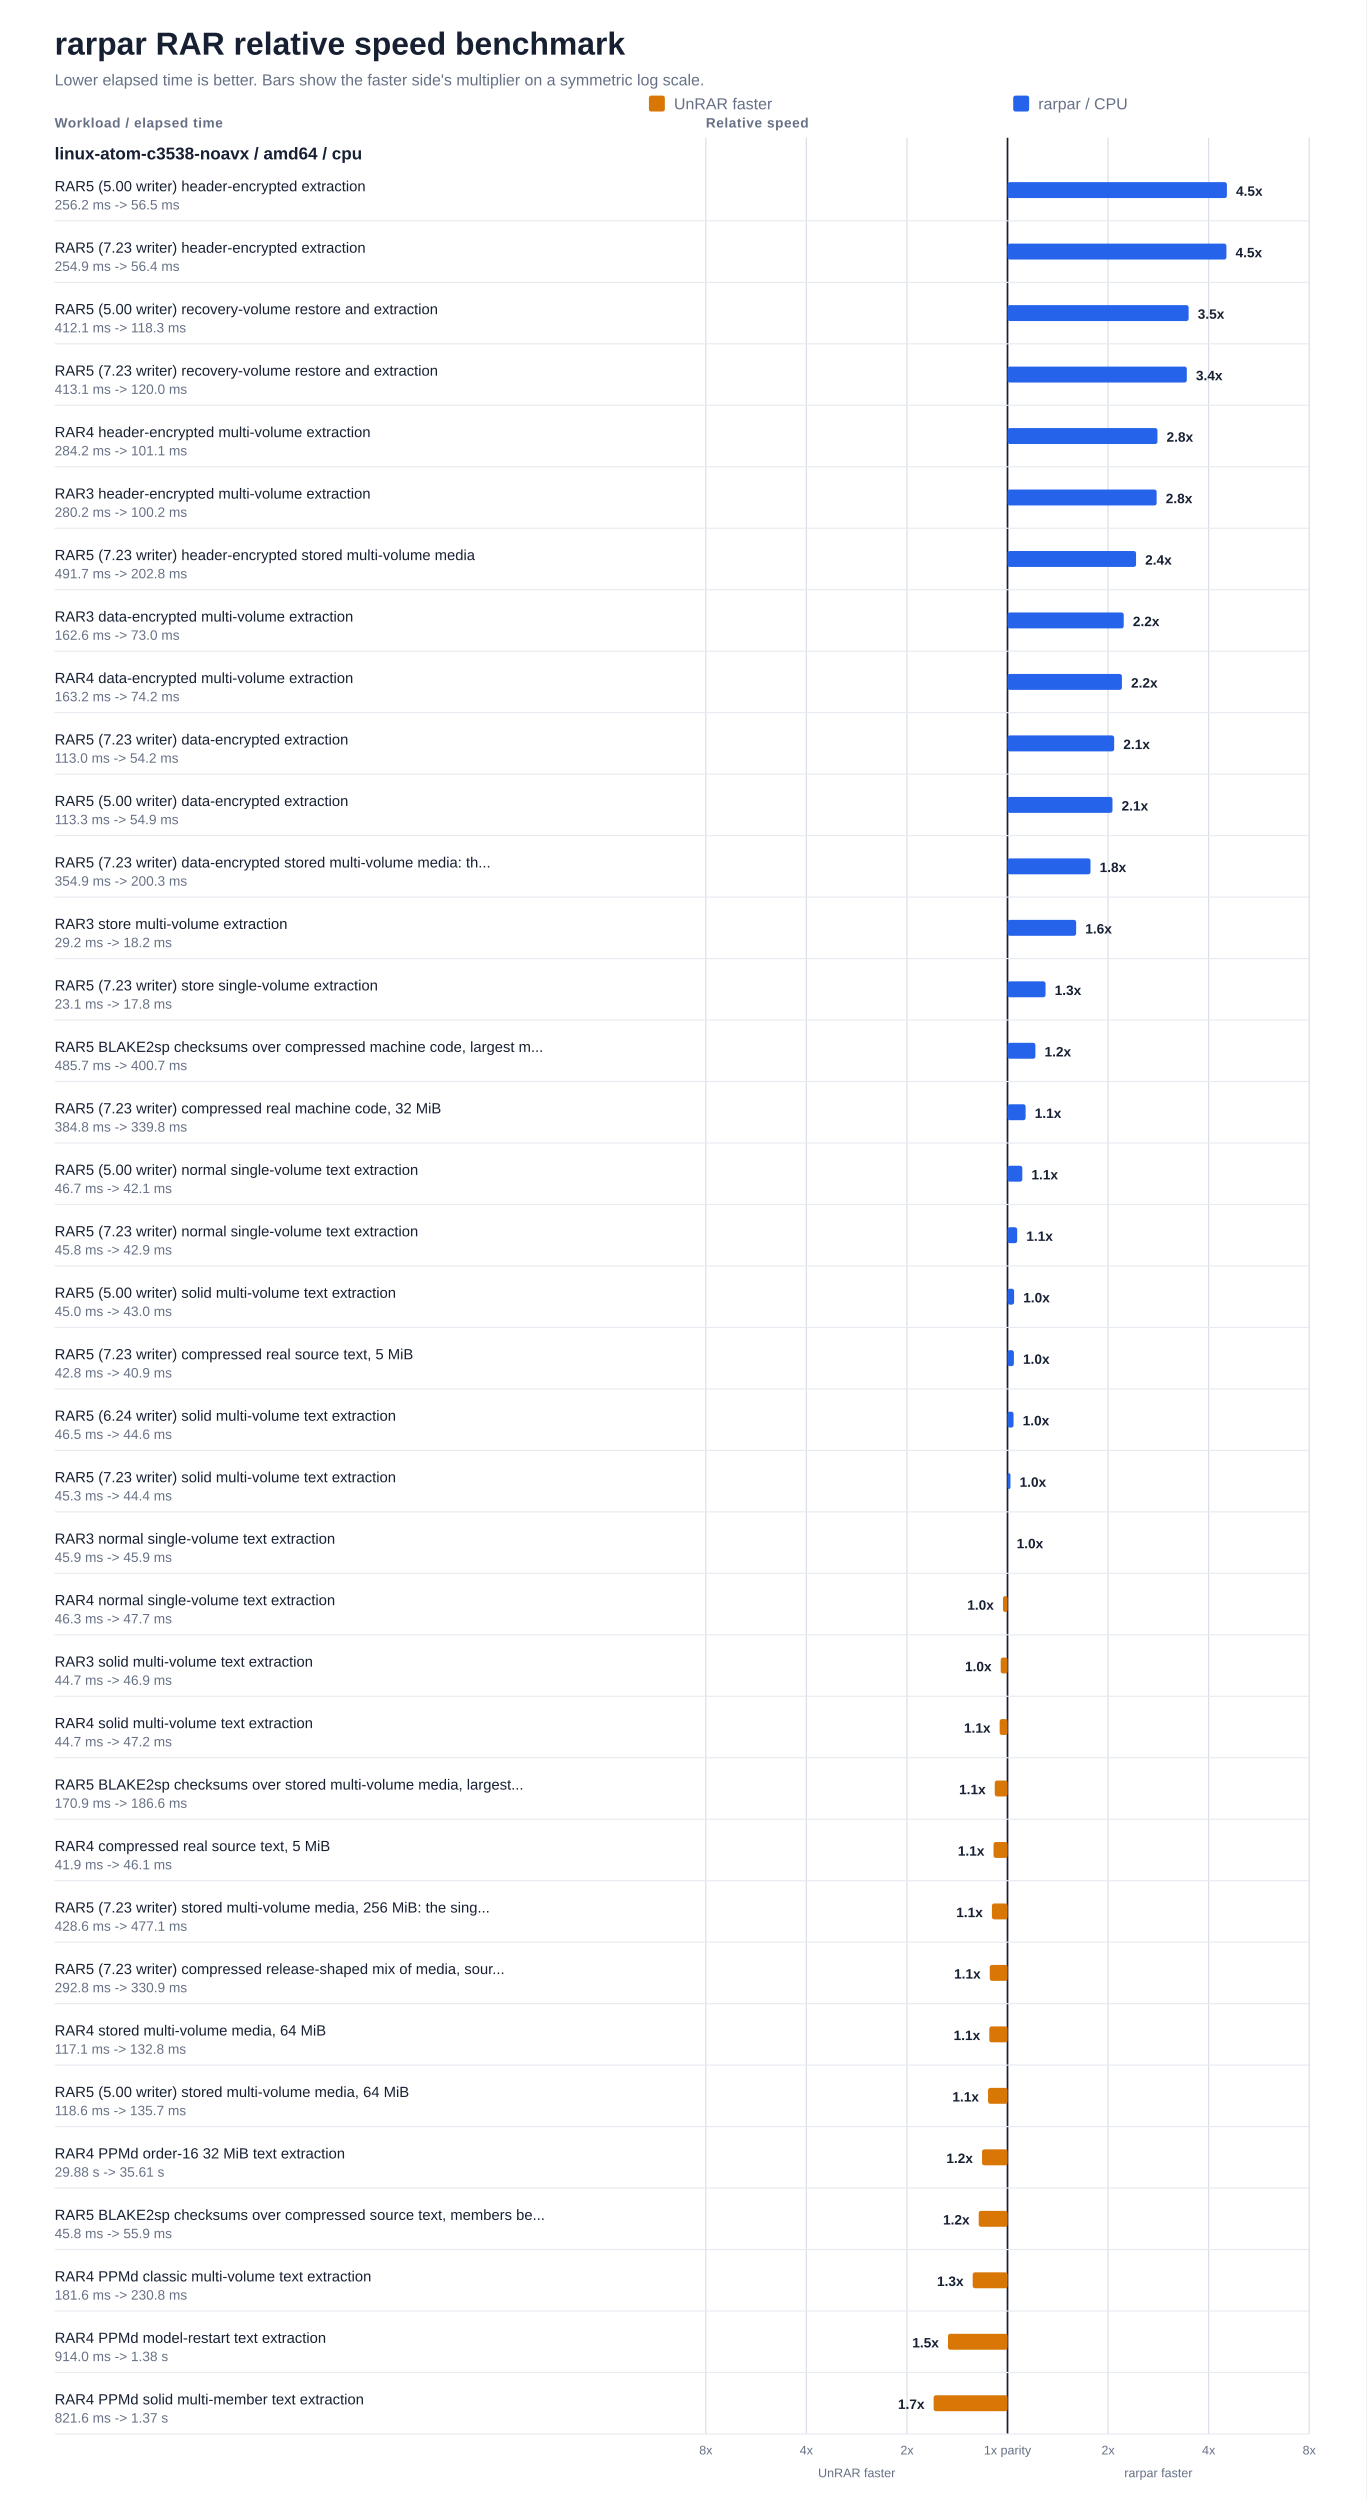
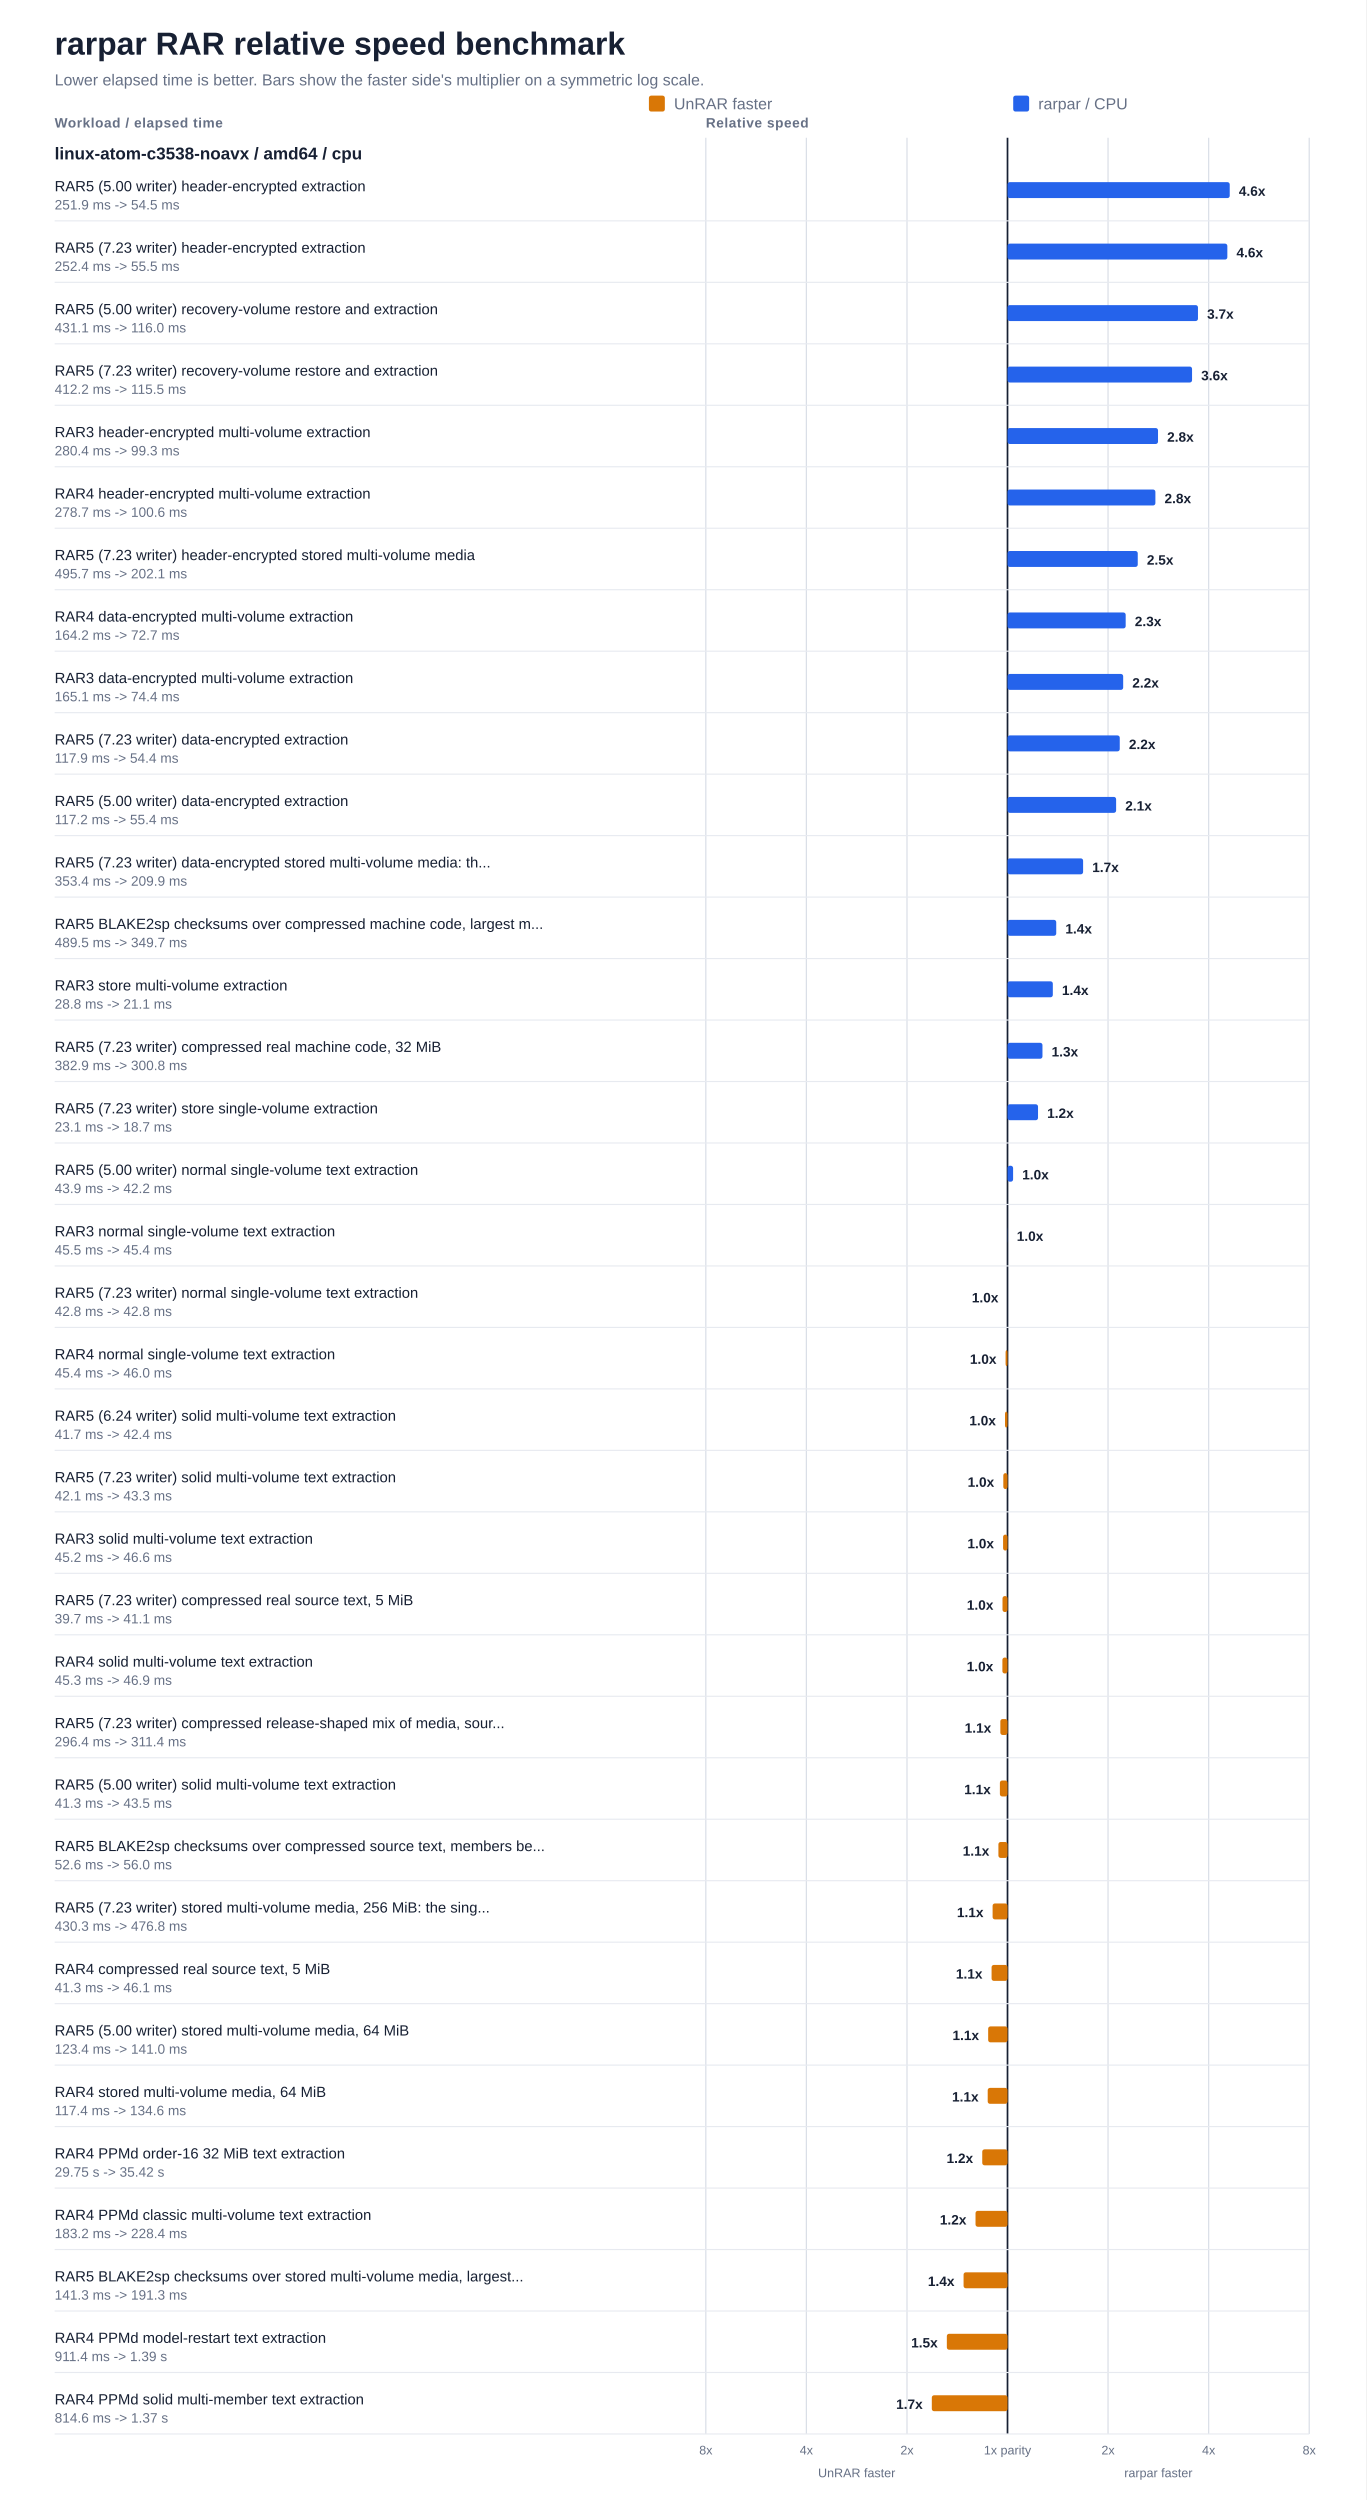
<svg xmlns="http://www.w3.org/2000/svg" width="1200" height="2196" viewBox="0 0 1200 2196" role="img" aria-labelledby="title desc">
  <style>
    .bg { fill: #ffffff; } text { font-family: Arial, sans-serif; fill: #172033; }
    .title { font-size: 28px; font-weight: 600; } .subtitle { font-size: 14px; fill: #667085; }
    .column { font-size: 12px; font-weight: 600; fill: #667085; letter-spacing: .04em; text-transform: uppercase; }
    .machine { font-size: 15px; font-weight: 600; } .workload { font-size: 13px; font-weight: 500; }
    .timing { font-size: 12px; fill: #667085; } .tick { font-size: 11px; fill: #667085; } .ratio { font-size: 12px; font-weight: 600; }
    .grid { stroke: #d7dce5; stroke-width: 1; } .parity { stroke: #172033; stroke-width: 1.5; } .rule { stroke: #e7eaf0; stroke-width: 1; }
    .cpu { fill: #2563eb; } .gpu { fill: #7c3aed; } .slower { fill: #d97706; }
    @media (prefers-color-scheme: dark) { .bg { fill: #0d1117; } text { fill: #e6edf3; } .subtitle, .column, .timing, .tick { fill: #9ca7b5; } .grid { stroke: #30363d; } .parity { stroke: #e6edf3; } .rule { stroke: #21262d; } .cpu { fill: #58a6ff; } .gpu { fill: #bc8cff; } .slower { fill: #f2a65a; } }
  </style>
  <rect class="bg" width="1200" height="2196" />
  <text class="title" x="48" y="48">rarpar RAR relative speed benchmark</text>
  <text class="subtitle" x="48" y="75">Lower elapsed time is better. Bars show the faster side's multiplier on a symmetric log scale.</text>
  <g aria-label="Legend">
    <rect class="slower" x="570" y="84" width="14" height="14" rx="2" />
    <text class="subtitle" x="592" y="96">UnRAR faster</text>
    <rect class="cpu" x="890" y="84" width="14" height="14" rx="2" />
    <text class="subtitle" x="912" y="96">rarpar / CPU</text>
  </g>
  <text class="column" x="48" y="112">Workload / elapsed time</text>
  <text class="column" x="620" y="112">Relative speed</text>
  <g aria-label="Relative speed axis">
    <line class="grid" x1="620.0" y1="121" x2="620.0" y2="2138" />
    <text class="tick" x="620.0" y="2156" text-anchor="middle">8x</text>
    <line class="grid" x1="708.3" y1="121" x2="708.3" y2="2138" />
    <text class="tick" x="708.3" y="2156" text-anchor="middle">4x</text>
    <line class="grid" x1="796.7" y1="121" x2="796.7" y2="2138" />
    <text class="tick" x="796.7" y="2156" text-anchor="middle">2x</text>
    <line class="parity" x1="885.0" y1="121" x2="885.0" y2="2138" />
    <text class="tick" x="885.0" y="2156" text-anchor="middle">1x parity</text>
    <line class="grid" x1="973.3" y1="121" x2="973.3" y2="2138" />
    <text class="tick" x="973.3" y="2156" text-anchor="middle">2x</text>
    <line class="grid" x1="1061.7" y1="121" x2="1061.7" y2="2138" />
    <text class="tick" x="1061.7" y="2156" text-anchor="middle">4x</text>
    <line class="grid" x1="1150.0" y1="121" x2="1150.0" y2="2138" />
    <text class="tick" x="1150.0" y="2156" text-anchor="middle">8x</text>
    <text class="tick" x="752.5" y="2176" text-anchor="middle">UnRAR faster</text>
    <text class="tick" x="1017.5" y="2176" text-anchor="middle">rarpar faster</text>
  </g>
  <g aria-label="RAR benchmarks">
    <text class="machine" x="48" y="140">linux-atom-c3538-noavx / amd64 / cpu</text>
    <text class="workload" x="48" y="168">RAR5 (5.00 writer) header-encrypted extraction</text>
-     <text class="timing" x="48" y="184">256.2 ms -&gt; 56.5 ms</text>
-     <rect class="cpu" x="885.0" y="160" width="192.7" height="14" rx="2" />
-     <text class="ratio" x="1085.7" y="172">4.5x</text>
+     <text class="timing" x="48" y="184">251.9 ms -&gt; 54.5 ms</text>
+     <rect class="cpu" x="885.0" y="160" width="195.2" height="14" rx="2" />
+     <text class="ratio" x="1088.2" y="172">4.6x</text>
    <line class="rule" x1="48" y1="194" x2="1150" y2="194" />
    <text class="workload" x="48" y="222">RAR5 (7.23 writer) header-encrypted extraction</text>
-     <text class="timing" x="48" y="238">254.9 ms -&gt; 56.4 ms</text>
-     <rect class="cpu" x="885.0" y="214" width="192.3" height="14" rx="2" />
-     <text class="ratio" x="1085.3" y="226">4.5x</text>
+     <text class="timing" x="48" y="238">252.4 ms -&gt; 55.5 ms</text>
+     <rect class="cpu" x="885.0" y="214" width="193.1" height="14" rx="2" />
+     <text class="ratio" x="1086.1" y="226">4.6x</text>
    <line class="rule" x1="48" y1="248" x2="1150" y2="248" />
    <text class="workload" x="48" y="276">RAR5 (5.00 writer) recovery-volume restore and extraction</text>
-     <text class="timing" x="48" y="292">412.1 ms -&gt; 118.3 ms</text>
-     <rect class="cpu" x="885.0" y="268" width="159.1" height="14" rx="2" />
-     <text class="ratio" x="1052.1" y="280">3.5x</text>
+     <text class="timing" x="48" y="292">431.1 ms -&gt; 116.0 ms</text>
+     <rect class="cpu" x="885.0" y="268" width="167.3" height="14" rx="2" />
+     <text class="ratio" x="1060.3" y="280">3.7x</text>
    <line class="rule" x1="48" y1="302" x2="1150" y2="302" />
    <text class="workload" x="48" y="330">RAR5 (7.23 writer) recovery-volume restore and extraction</text>
-     <text class="timing" x="48" y="346">413.1 ms -&gt; 120.0 ms</text>
-     <rect class="cpu" x="885.0" y="322" width="157.5" height="14" rx="2" />
-     <text class="ratio" x="1050.5" y="334">3.4x</text>
+     <text class="timing" x="48" y="346">412.2 ms -&gt; 115.5 ms</text>
+     <rect class="cpu" x="885.0" y="322" width="162.1" height="14" rx="2" />
+     <text class="ratio" x="1055.1" y="334">3.6x</text>
    <line class="rule" x1="48" y1="356" x2="1150" y2="356" />
-     <text class="workload" x="48" y="384">RAR4 header-encrypted multi-volume extraction</text>
-     <text class="timing" x="48" y="400">284.2 ms -&gt; 101.1 ms</text>
-     <rect class="cpu" x="885.0" y="376" width="131.7" height="14" rx="2" />
-     <text class="ratio" x="1024.7" y="388">2.8x</text>
+     <text class="workload" x="48" y="384">RAR3 header-encrypted multi-volume extraction</text>
+     <text class="timing" x="48" y="400">280.4 ms -&gt; 99.3 ms</text>
+     <rect class="cpu" x="885.0" y="376" width="132.2" height="14" rx="2" />
+     <text class="ratio" x="1025.2" y="388">2.8x</text>
    <line class="rule" x1="48" y1="410" x2="1150" y2="410" />
-     <text class="workload" x="48" y="438">RAR3 header-encrypted multi-volume extraction</text>
-     <text class="timing" x="48" y="454">280.2 ms -&gt; 100.2 ms</text>
-     <rect class="cpu" x="885.0" y="430" width="131.0" height="14" rx="2" />
-     <text class="ratio" x="1024.0" y="442">2.8x</text>
+     <text class="workload" x="48" y="438">RAR4 header-encrypted multi-volume extraction</text>
+     <text class="timing" x="48" y="454">278.7 ms -&gt; 100.6 ms</text>
+     <rect class="cpu" x="885.0" y="430" width="129.9" height="14" rx="2" />
+     <text class="ratio" x="1022.9" y="442">2.8x</text>
    <line class="rule" x1="48" y1="464" x2="1150" y2="464" />
    <text class="workload" x="48" y="492">RAR5 (7.23 writer) header-encrypted stored multi-volume media</text>
-     <text class="timing" x="48" y="508">491.7 ms -&gt; 202.8 ms</text>
-     <rect class="cpu" x="885.0" y="484" width="112.9" height="14" rx="2" />
-     <text class="ratio" x="1005.9" y="496">2.4x</text>
+     <text class="timing" x="48" y="508">495.7 ms -&gt; 202.1 ms</text>
+     <rect class="cpu" x="885.0" y="484" width="114.4" height="14" rx="2" />
+     <text class="ratio" x="1007.4" y="496">2.5x</text>
    <line class="rule" x1="48" y1="518" x2="1150" y2="518" />
-     <text class="workload" x="48" y="546">RAR3 data-encrypted multi-volume extraction</text>
-     <text class="timing" x="48" y="562">162.6 ms -&gt; 73.0 ms</text>
-     <rect class="cpu" x="885.0" y="538" width="102.1" height="14" rx="2" />
-     <text class="ratio" x="995.1" y="550">2.2x</text>
+     <text class="workload" x="48" y="546">RAR4 data-encrypted multi-volume extraction</text>
+     <text class="timing" x="48" y="562">164.2 ms -&gt; 72.7 ms</text>
+     <rect class="cpu" x="885.0" y="538" width="103.8" height="14" rx="2" />
+     <text class="ratio" x="996.8" y="550">2.3x</text>
    <line class="rule" x1="48" y1="572" x2="1150" y2="572" />
-     <text class="workload" x="48" y="600">RAR4 data-encrypted multi-volume extraction</text>
-     <text class="timing" x="48" y="616">163.2 ms -&gt; 74.2 ms</text>
-     <rect class="cpu" x="885.0" y="592" width="100.5" height="14" rx="2" />
-     <text class="ratio" x="993.5" y="604">2.2x</text>
+     <text class="workload" x="48" y="600">RAR3 data-encrypted multi-volume extraction</text>
+     <text class="timing" x="48" y="616">165.1 ms -&gt; 74.4 ms</text>
+     <rect class="cpu" x="885.0" y="592" width="101.6" height="14" rx="2" />
+     <text class="ratio" x="994.6" y="604">2.2x</text>
    <line class="rule" x1="48" y1="626" x2="1150" y2="626" />
    <text class="workload" x="48" y="654">RAR5 (7.23 writer) data-encrypted extraction</text>
-     <text class="timing" x="48" y="670">113.0 ms -&gt; 54.2 ms</text>
-     <rect class="cpu" x="885.0" y="646" width="93.7" height="14" rx="2" />
-     <text class="ratio" x="986.7" y="658">2.1x</text>
+     <text class="timing" x="48" y="670">117.9 ms -&gt; 54.4 ms</text>
+     <rect class="cpu" x="885.0" y="646" width="98.6" height="14" rx="2" />
+     <text class="ratio" x="991.6" y="658">2.2x</text>
    <line class="rule" x1="48" y1="680" x2="1150" y2="680" />
    <text class="workload" x="48" y="708">RAR5 (5.00 writer) data-encrypted extraction</text>
-     <text class="timing" x="48" y="724">113.3 ms -&gt; 54.9 ms</text>
-     <rect class="cpu" x="885.0" y="700" width="92.2" height="14" rx="2" />
-     <text class="ratio" x="985.2" y="712">2.1x</text>
+     <text class="timing" x="48" y="724">117.2 ms -&gt; 55.4 ms</text>
+     <rect class="cpu" x="885.0" y="700" width="95.4" height="14" rx="2" />
+     <text class="ratio" x="988.4" y="712">2.1x</text>
    <line class="rule" x1="48" y1="734" x2="1150" y2="734" />
    <text class="workload" x="48" y="762">RAR5 (7.23 writer) data-encrypted stored multi-volume media: th...</text>
-     <text class="timing" x="48" y="778">354.9 ms -&gt; 200.3 ms</text>
-     <rect class="cpu" x="885.0" y="754" width="72.9" height="14" rx="2" />
-     <text class="ratio" x="965.9" y="766">1.8x</text>
+     <text class="timing" x="48" y="778">353.4 ms -&gt; 209.9 ms</text>
+     <rect class="cpu" x="885.0" y="754" width="66.4" height="14" rx="2" />
+     <text class="ratio" x="959.4" y="766">1.7x</text>
    <line class="rule" x1="48" y1="788" x2="1150" y2="788" />
-     <text class="workload" x="48" y="816">RAR3 store multi-volume extraction</text>
-     <text class="timing" x="48" y="832">29.2 ms -&gt; 18.2 ms</text>
-     <rect class="cpu" x="885.0" y="808" width="60.3" height="14" rx="2" />
-     <text class="ratio" x="953.3" y="820">1.6x</text>
+     <text class="workload" x="48" y="816">RAR5 BLAKE2sp checksums over compressed machine code, largest m...</text>
+     <text class="timing" x="48" y="832">489.5 ms -&gt; 349.7 ms</text>
+     <rect class="cpu" x="885.0" y="808" width="42.8" height="14" rx="2" />
+     <text class="ratio" x="935.8" y="820">1.4x</text>
    <line class="rule" x1="48" y1="842" x2="1150" y2="842" />
-     <text class="workload" x="48" y="870">RAR5 (7.23 writer) store single-volume extraction</text>
-     <text class="timing" x="48" y="886">23.1 ms -&gt; 17.8 ms</text>
-     <rect class="cpu" x="885.0" y="862" width="33.4" height="14" rx="2" />
-     <text class="ratio" x="926.4" y="874">1.3x</text>
+     <text class="workload" x="48" y="870">RAR3 store multi-volume extraction</text>
+     <text class="timing" x="48" y="886">28.8 ms -&gt; 21.1 ms</text>
+     <rect class="cpu" x="885.0" y="862" width="39.8" height="14" rx="2" />
+     <text class="ratio" x="932.8" y="874">1.4x</text>
    <line class="rule" x1="48" y1="896" x2="1150" y2="896" />
-     <text class="workload" x="48" y="924">RAR5 BLAKE2sp checksums over compressed machine code, largest m...</text>
-     <text class="timing" x="48" y="940">485.7 ms -&gt; 400.7 ms</text>
-     <rect class="cpu" x="885.0" y="916" width="24.5" height="14" rx="2" />
-     <text class="ratio" x="917.5" y="928">1.2x</text>
+     <text class="workload" x="48" y="924">RAR5 (7.23 writer) compressed real machine code, 32 MiB</text>
+     <text class="timing" x="48" y="940">382.9 ms -&gt; 300.8 ms</text>
+     <rect class="cpu" x="885.0" y="916" width="30.7" height="14" rx="2" />
+     <text class="ratio" x="923.7" y="928">1.3x</text>
    <line class="rule" x1="48" y1="950" x2="1150" y2="950" />
-     <text class="workload" x="48" y="978">RAR5 (7.23 writer) compressed real machine code, 32 MiB</text>
-     <text class="timing" x="48" y="994">384.8 ms -&gt; 339.8 ms</text>
-     <rect class="cpu" x="885.0" y="970" width="15.9" height="14" rx="2" />
-     <text class="ratio" x="908.9" y="982">1.1x</text>
+     <text class="workload" x="48" y="978">RAR5 (7.23 writer) store single-volume extraction</text>
+     <text class="timing" x="48" y="994">23.1 ms -&gt; 18.7 ms</text>
+     <rect class="cpu" x="885.0" y="970" width="26.8" height="14" rx="2" />
+     <text class="ratio" x="919.8" y="982">1.2x</text>
    <line class="rule" x1="48" y1="1004" x2="1150" y2="1004" />
    <text class="workload" x="48" y="1032">RAR5 (5.00 writer) normal single-volume text extraction</text>
-     <text class="timing" x="48" y="1048">46.7 ms -&gt; 42.1 ms</text>
-     <rect class="cpu" x="885.0" y="1024" width="13.0" height="14" rx="2" />
-     <text class="ratio" x="906.0" y="1036">1.1x</text>
+     <text class="timing" x="48" y="1048">43.9 ms -&gt; 42.2 ms</text>
+     <rect class="cpu" x="885.0" y="1024" width="4.9" height="14" rx="2" />
+     <text class="ratio" x="897.9" y="1036">1.0x</text>
    <line class="rule" x1="48" y1="1058" x2="1150" y2="1058" />
-     <text class="workload" x="48" y="1086">RAR5 (7.23 writer) normal single-volume text extraction</text>
-     <text class="timing" x="48" y="1102">45.8 ms -&gt; 42.9 ms</text>
-     <rect class="cpu" x="885.0" y="1078" width="8.5" height="14" rx="2" />
-     <text class="ratio" x="901.5" y="1090">1.1x</text>
+     <text class="workload" x="48" y="1086">RAR3 normal single-volume text extraction</text>
+     <text class="timing" x="48" y="1102">45.5 ms -&gt; 45.4 ms</text>
+     <rect class="cpu" x="885.0" y="1078" width="0.1" height="14" rx="2" />
+     <text class="ratio" x="893.1" y="1090">1.0x</text>
    <line class="rule" x1="48" y1="1112" x2="1150" y2="1112" />
-     <text class="workload" x="48" y="1140">RAR5 (5.00 writer) solid multi-volume text extraction</text>
-     <text class="timing" x="48" y="1156">45.0 ms -&gt; 43.0 ms</text>
-     <rect class="cpu" x="885.0" y="1132" width="5.8" height="14" rx="2" />
-     <text class="ratio" x="898.8" y="1144">1.0x</text>
+     <text class="workload" x="48" y="1140">RAR5 (7.23 writer) normal single-volume text extraction</text>
+     <text class="timing" x="48" y="1156">42.8 ms -&gt; 42.8 ms</text>
+     <rect class="slower" x="885.0" y="1132" width="0.0" height="14" rx="2" />
+     <text class="ratio" x="877.0" y="1144" text-anchor="end">1.0x</text>
    <line class="rule" x1="48" y1="1166" x2="1150" y2="1166" />
-     <text class="workload" x="48" y="1194">RAR5 (7.23 writer) compressed real source text, 5 MiB</text>
-     <text class="timing" x="48" y="1210">42.8 ms -&gt; 40.9 ms</text>
-     <rect class="cpu" x="885.0" y="1186" width="5.6" height="14" rx="2" />
-     <text class="ratio" x="898.6" y="1198">1.0x</text>
+     <text class="workload" x="48" y="1194">RAR4 normal single-volume text extraction</text>
+     <text class="timing" x="48" y="1210">45.4 ms -&gt; 46.0 ms</text>
+     <rect class="slower" x="883.3" y="1186" width="1.7" height="14" rx="2" />
+     <text class="ratio" x="875.3" y="1198" text-anchor="end">1.0x</text>
    <line class="rule" x1="48" y1="1220" x2="1150" y2="1220" />
    <text class="workload" x="48" y="1248">RAR5 (6.24 writer) solid multi-volume text extraction</text>
-     <text class="timing" x="48" y="1264">46.5 ms -&gt; 44.6 ms</text>
-     <rect class="cpu" x="885.0" y="1240" width="5.3" height="14" rx="2" />
-     <text class="ratio" x="898.3" y="1252">1.0x</text>
+     <text class="timing" x="48" y="1264">41.7 ms -&gt; 42.4 ms</text>
+     <rect class="slower" x="882.8" y="1240" width="2.2" height="14" rx="2" />
+     <text class="ratio" x="874.8" y="1252" text-anchor="end">1.0x</text>
    <line class="rule" x1="48" y1="1274" x2="1150" y2="1274" />
    <text class="workload" x="48" y="1302">RAR5 (7.23 writer) solid multi-volume text extraction</text>
-     <text class="timing" x="48" y="1318">45.3 ms -&gt; 44.4 ms</text>
-     <rect class="cpu" x="885.0" y="1294" width="2.6" height="14" rx="2" />
-     <text class="ratio" x="895.6" y="1306">1.0x</text>
+     <text class="timing" x="48" y="1318">42.1 ms -&gt; 43.3 ms</text>
+     <rect class="slower" x="881.3" y="1294" width="3.7" height="14" rx="2" />
+     <text class="ratio" x="873.3" y="1306" text-anchor="end">1.0x</text>
    <line class="rule" x1="48" y1="1328" x2="1150" y2="1328" />
-     <text class="workload" x="48" y="1356">RAR3 normal single-volume text extraction</text>
-     <text class="timing" x="48" y="1372">45.9 ms -&gt; 45.9 ms</text>
-     <rect class="cpu" x="885.0" y="1348" width="0.0" height="14" rx="2" />
-     <text class="ratio" x="893.0" y="1360">1.0x</text>
+     <text class="workload" x="48" y="1356">RAR3 solid multi-volume text extraction</text>
+     <text class="timing" x="48" y="1372">45.2 ms -&gt; 46.6 ms</text>
+     <rect class="slower" x="881.1" y="1348" width="3.9" height="14" rx="2" />
+     <text class="ratio" x="873.1" y="1360" text-anchor="end">1.0x</text>
    <line class="rule" x1="48" y1="1382" x2="1150" y2="1382" />
-     <text class="workload" x="48" y="1410">RAR4 normal single-volume text extraction</text>
-     <text class="timing" x="48" y="1426">46.3 ms -&gt; 47.7 ms</text>
-     <rect class="slower" x="881.0" y="1402" width="4.0" height="14" rx="2" />
-     <text class="ratio" x="873.0" y="1414" text-anchor="end">1.0x</text>
+     <text class="workload" x="48" y="1410">RAR5 (7.23 writer) compressed real source text, 5 MiB</text>
+     <text class="timing" x="48" y="1426">39.7 ms -&gt; 41.1 ms</text>
+     <rect class="slower" x="880.6" y="1402" width="4.4" height="14" rx="2" />
+     <text class="ratio" x="872.6" y="1414" text-anchor="end">1.0x</text>
    <line class="rule" x1="48" y1="1436" x2="1150" y2="1436" />
-     <text class="workload" x="48" y="1464">RAR3 solid multi-volume text extraction</text>
-     <text class="timing" x="48" y="1480">44.7 ms -&gt; 46.9 ms</text>
-     <rect class="slower" x="879.0" y="1456" width="6.0" height="14" rx="2" />
-     <text class="ratio" x="871.0" y="1468" text-anchor="end">1.0x</text>
+     <text class="workload" x="48" y="1464">RAR4 solid multi-volume text extraction</text>
+     <text class="timing" x="48" y="1480">45.3 ms -&gt; 46.9 ms</text>
+     <rect class="slower" x="880.5" y="1456" width="4.5" height="14" rx="2" />
+     <text class="ratio" x="872.5" y="1468" text-anchor="end">1.0x</text>
    <line class="rule" x1="48" y1="1490" x2="1150" y2="1490" />
-     <text class="workload" x="48" y="1518">RAR4 solid multi-volume text extraction</text>
-     <text class="timing" x="48" y="1534">44.7 ms -&gt; 47.2 ms</text>
-     <rect class="slower" x="878.1" y="1510" width="6.9" height="14" rx="2" />
-     <text class="ratio" x="870.1" y="1522" text-anchor="end">1.1x</text>
+     <text class="workload" x="48" y="1518">RAR5 (7.23 writer) compressed release-shaped mix of media, sour...</text>
+     <text class="timing" x="48" y="1534">296.4 ms -&gt; 311.4 ms</text>
+     <rect class="slower" x="878.7" y="1510" width="6.3" height="14" rx="2" />
+     <text class="ratio" x="870.7" y="1522" text-anchor="end">1.1x</text>
    <line class="rule" x1="48" y1="1544" x2="1150" y2="1544" />
-     <text class="workload" x="48" y="1572">RAR5 BLAKE2sp checksums over stored multi-volume media, largest...</text>
-     <text class="timing" x="48" y="1588">170.9 ms -&gt; 186.6 ms</text>
-     <rect class="slower" x="873.8" y="1564" width="11.2" height="14" rx="2" />
-     <text class="ratio" x="865.8" y="1576" text-anchor="end">1.1x</text>
+     <text class="workload" x="48" y="1572">RAR5 (5.00 writer) solid multi-volume text extraction</text>
+     <text class="timing" x="48" y="1588">41.3 ms -&gt; 43.5 ms</text>
+     <rect class="slower" x="878.3" y="1564" width="6.7" height="14" rx="2" />
+     <text class="ratio" x="870.3" y="1576" text-anchor="end">1.1x</text>
    <line class="rule" x1="48" y1="1598" x2="1150" y2="1598" />
-     <text class="workload" x="48" y="1626">RAR4 compressed real source text, 5 MiB</text>
-     <text class="timing" x="48" y="1642">41.9 ms -&gt; 46.1 ms</text>
-     <rect class="slower" x="872.7" y="1618" width="12.3" height="14" rx="2" />
-     <text class="ratio" x="864.7" y="1630" text-anchor="end">1.1x</text>
+     <text class="workload" x="48" y="1626">RAR5 BLAKE2sp checksums over compressed source text, members be...</text>
+     <text class="timing" x="48" y="1642">52.6 ms -&gt; 56.0 ms</text>
+     <rect class="slower" x="877.0" y="1618" width="8.0" height="14" rx="2" />
+     <text class="ratio" x="869.0" y="1630" text-anchor="end">1.1x</text>
    <line class="rule" x1="48" y1="1652" x2="1150" y2="1652" />
    <text class="workload" x="48" y="1680">RAR5 (7.23 writer) stored multi-volume media, 256 MiB: the sing...</text>
-     <text class="timing" x="48" y="1696">428.6 ms -&gt; 477.1 ms</text>
-     <rect class="slower" x="871.3" y="1672" width="13.7" height="14" rx="2" />
-     <text class="ratio" x="863.3" y="1684" text-anchor="end">1.1x</text>
+     <text class="timing" x="48" y="1696">430.3 ms -&gt; 476.8 ms</text>
+     <rect class="slower" x="871.9" y="1672" width="13.1" height="14" rx="2" />
+     <text class="ratio" x="863.9" y="1684" text-anchor="end">1.1x</text>
    <line class="rule" x1="48" y1="1706" x2="1150" y2="1706" />
-     <text class="workload" x="48" y="1734">RAR5 (7.23 writer) compressed release-shaped mix of media, sour...</text>
-     <text class="timing" x="48" y="1750">292.8 ms -&gt; 330.9 ms</text>
-     <rect class="slower" x="869.4" y="1726" width="15.6" height="14" rx="2" />
-     <text class="ratio" x="861.4" y="1738" text-anchor="end">1.1x</text>
+     <text class="workload" x="48" y="1734">RAR4 compressed real source text, 5 MiB</text>
+     <text class="timing" x="48" y="1750">41.3 ms -&gt; 46.1 ms</text>
+     <rect class="slower" x="871.0" y="1726" width="14.0" height="14" rx="2" />
+     <text class="ratio" x="863.0" y="1738" text-anchor="end">1.1x</text>
    <line class="rule" x1="48" y1="1760" x2="1150" y2="1760" />
-     <text class="workload" x="48" y="1788">RAR4 stored multi-volume media, 64 MiB</text>
-     <text class="timing" x="48" y="1804">117.1 ms -&gt; 132.8 ms</text>
-     <rect class="slower" x="869.0" y="1780" width="16.0" height="14" rx="2" />
-     <text class="ratio" x="861.0" y="1792" text-anchor="end">1.1x</text>
+     <text class="workload" x="48" y="1788">RAR5 (5.00 writer) stored multi-volume media, 64 MiB</text>
+     <text class="timing" x="48" y="1804">123.4 ms -&gt; 141.0 ms</text>
+     <rect class="slower" x="868.0" y="1780" width="17.0" height="14" rx="2" />
+     <text class="ratio" x="860.0" y="1792" text-anchor="end">1.1x</text>
    <line class="rule" x1="48" y1="1814" x2="1150" y2="1814" />
-     <text class="workload" x="48" y="1842">RAR5 (5.00 writer) stored multi-volume media, 64 MiB</text>
-     <text class="timing" x="48" y="1858">118.6 ms -&gt; 135.7 ms</text>
-     <rect class="slower" x="867.9" y="1834" width="17.1" height="14" rx="2" />
-     <text class="ratio" x="859.9" y="1846" text-anchor="end">1.1x</text>
+     <text class="workload" x="48" y="1842">RAR4 stored multi-volume media, 64 MiB</text>
+     <text class="timing" x="48" y="1858">117.4 ms -&gt; 134.6 ms</text>
+     <rect class="slower" x="867.6" y="1834" width="17.4" height="14" rx="2" />
+     <text class="ratio" x="859.6" y="1846" text-anchor="end">1.1x</text>
    <line class="rule" x1="48" y1="1868" x2="1150" y2="1868" />
    <text class="workload" x="48" y="1896">RAR4 PPMd order-16 32 MiB text extraction</text>
-     <text class="timing" x="48" y="1912">29.88 s -&gt; 35.61 s</text>
-     <rect class="slower" x="862.6" y="1888" width="22.4" height="14" rx="2" />
-     <text class="ratio" x="854.6" y="1900" text-anchor="end">1.2x</text>
+     <text class="timing" x="48" y="1912">29.75 s -&gt; 35.42 s</text>
+     <rect class="slower" x="862.8" y="1888" width="22.2" height="14" rx="2" />
+     <text class="ratio" x="854.8" y="1900" text-anchor="end">1.2x</text>
    <line class="rule" x1="48" y1="1922" x2="1150" y2="1922" />
-     <text class="workload" x="48" y="1950">RAR5 BLAKE2sp checksums over compressed source text, members be...</text>
-     <text class="timing" x="48" y="1966">45.8 ms -&gt; 55.9 ms</text>
-     <rect class="slower" x="859.7" y="1942" width="25.3" height="14" rx="2" />
-     <text class="ratio" x="851.7" y="1954" text-anchor="end">1.2x</text>
+     <text class="workload" x="48" y="1950">RAR4 PPMd classic multi-volume text extraction</text>
+     <text class="timing" x="48" y="1966">183.2 ms -&gt; 228.4 ms</text>
+     <rect class="slower" x="856.9" y="1942" width="28.1" height="14" rx="2" />
+     <text class="ratio" x="848.9" y="1954" text-anchor="end">1.2x</text>
    <line class="rule" x1="48" y1="1976" x2="1150" y2="1976" />
-     <text class="workload" x="48" y="2004">RAR4 PPMd classic multi-volume text extraction</text>
-     <text class="timing" x="48" y="2020">181.6 ms -&gt; 230.8 ms</text>
-     <rect class="slower" x="854.4" y="1996" width="30.6" height="14" rx="2" />
-     <text class="ratio" x="846.4" y="2008" text-anchor="end">1.3x</text>
+     <text class="workload" x="48" y="2004">RAR5 BLAKE2sp checksums over stored multi-volume media, largest...</text>
+     <text class="timing" x="48" y="2020">141.3 ms -&gt; 191.3 ms</text>
+     <rect class="slower" x="846.4" y="1996" width="38.6" height="14" rx="2" />
+     <text class="ratio" x="838.4" y="2008" text-anchor="end">1.4x</text>
    <line class="rule" x1="48" y1="2030" x2="1150" y2="2030" />
    <text class="workload" x="48" y="2058">RAR4 PPMd model-restart text extraction</text>
-     <text class="timing" x="48" y="2074">914.0 ms -&gt; 1.38 s</text>
-     <rect class="slower" x="832.7" y="2050" width="52.3" height="14" rx="2" />
-     <text class="ratio" x="824.7" y="2062" text-anchor="end">1.5x</text>
+     <text class="timing" x="48" y="2074">911.4 ms -&gt; 1.39 s</text>
+     <rect class="slower" x="831.7" y="2050" width="53.3" height="14" rx="2" />
+     <text class="ratio" x="823.7" y="2062" text-anchor="end">1.5x</text>
    <line class="rule" x1="48" y1="2084" x2="1150" y2="2084" />
    <text class="workload" x="48" y="2112">RAR4 PPMd solid multi-member text extraction</text>
-     <text class="timing" x="48" y="2128">821.6 ms -&gt; 1.37 s</text>
-     <rect class="slower" x="820.1" y="2104" width="64.9" height="14" rx="2" />
-     <text class="ratio" x="812.1" y="2116" text-anchor="end">1.7x</text>
+     <text class="timing" x="48" y="2128">814.6 ms -&gt; 1.37 s</text>
+     <rect class="slower" x="818.5" y="2104" width="66.5" height="14" rx="2" />
+     <text class="ratio" x="810.5" y="2116" text-anchor="end">1.7x</text>
    <line class="rule" x1="48" y1="2138" x2="1150" y2="2138" />
  </g>
</svg>
